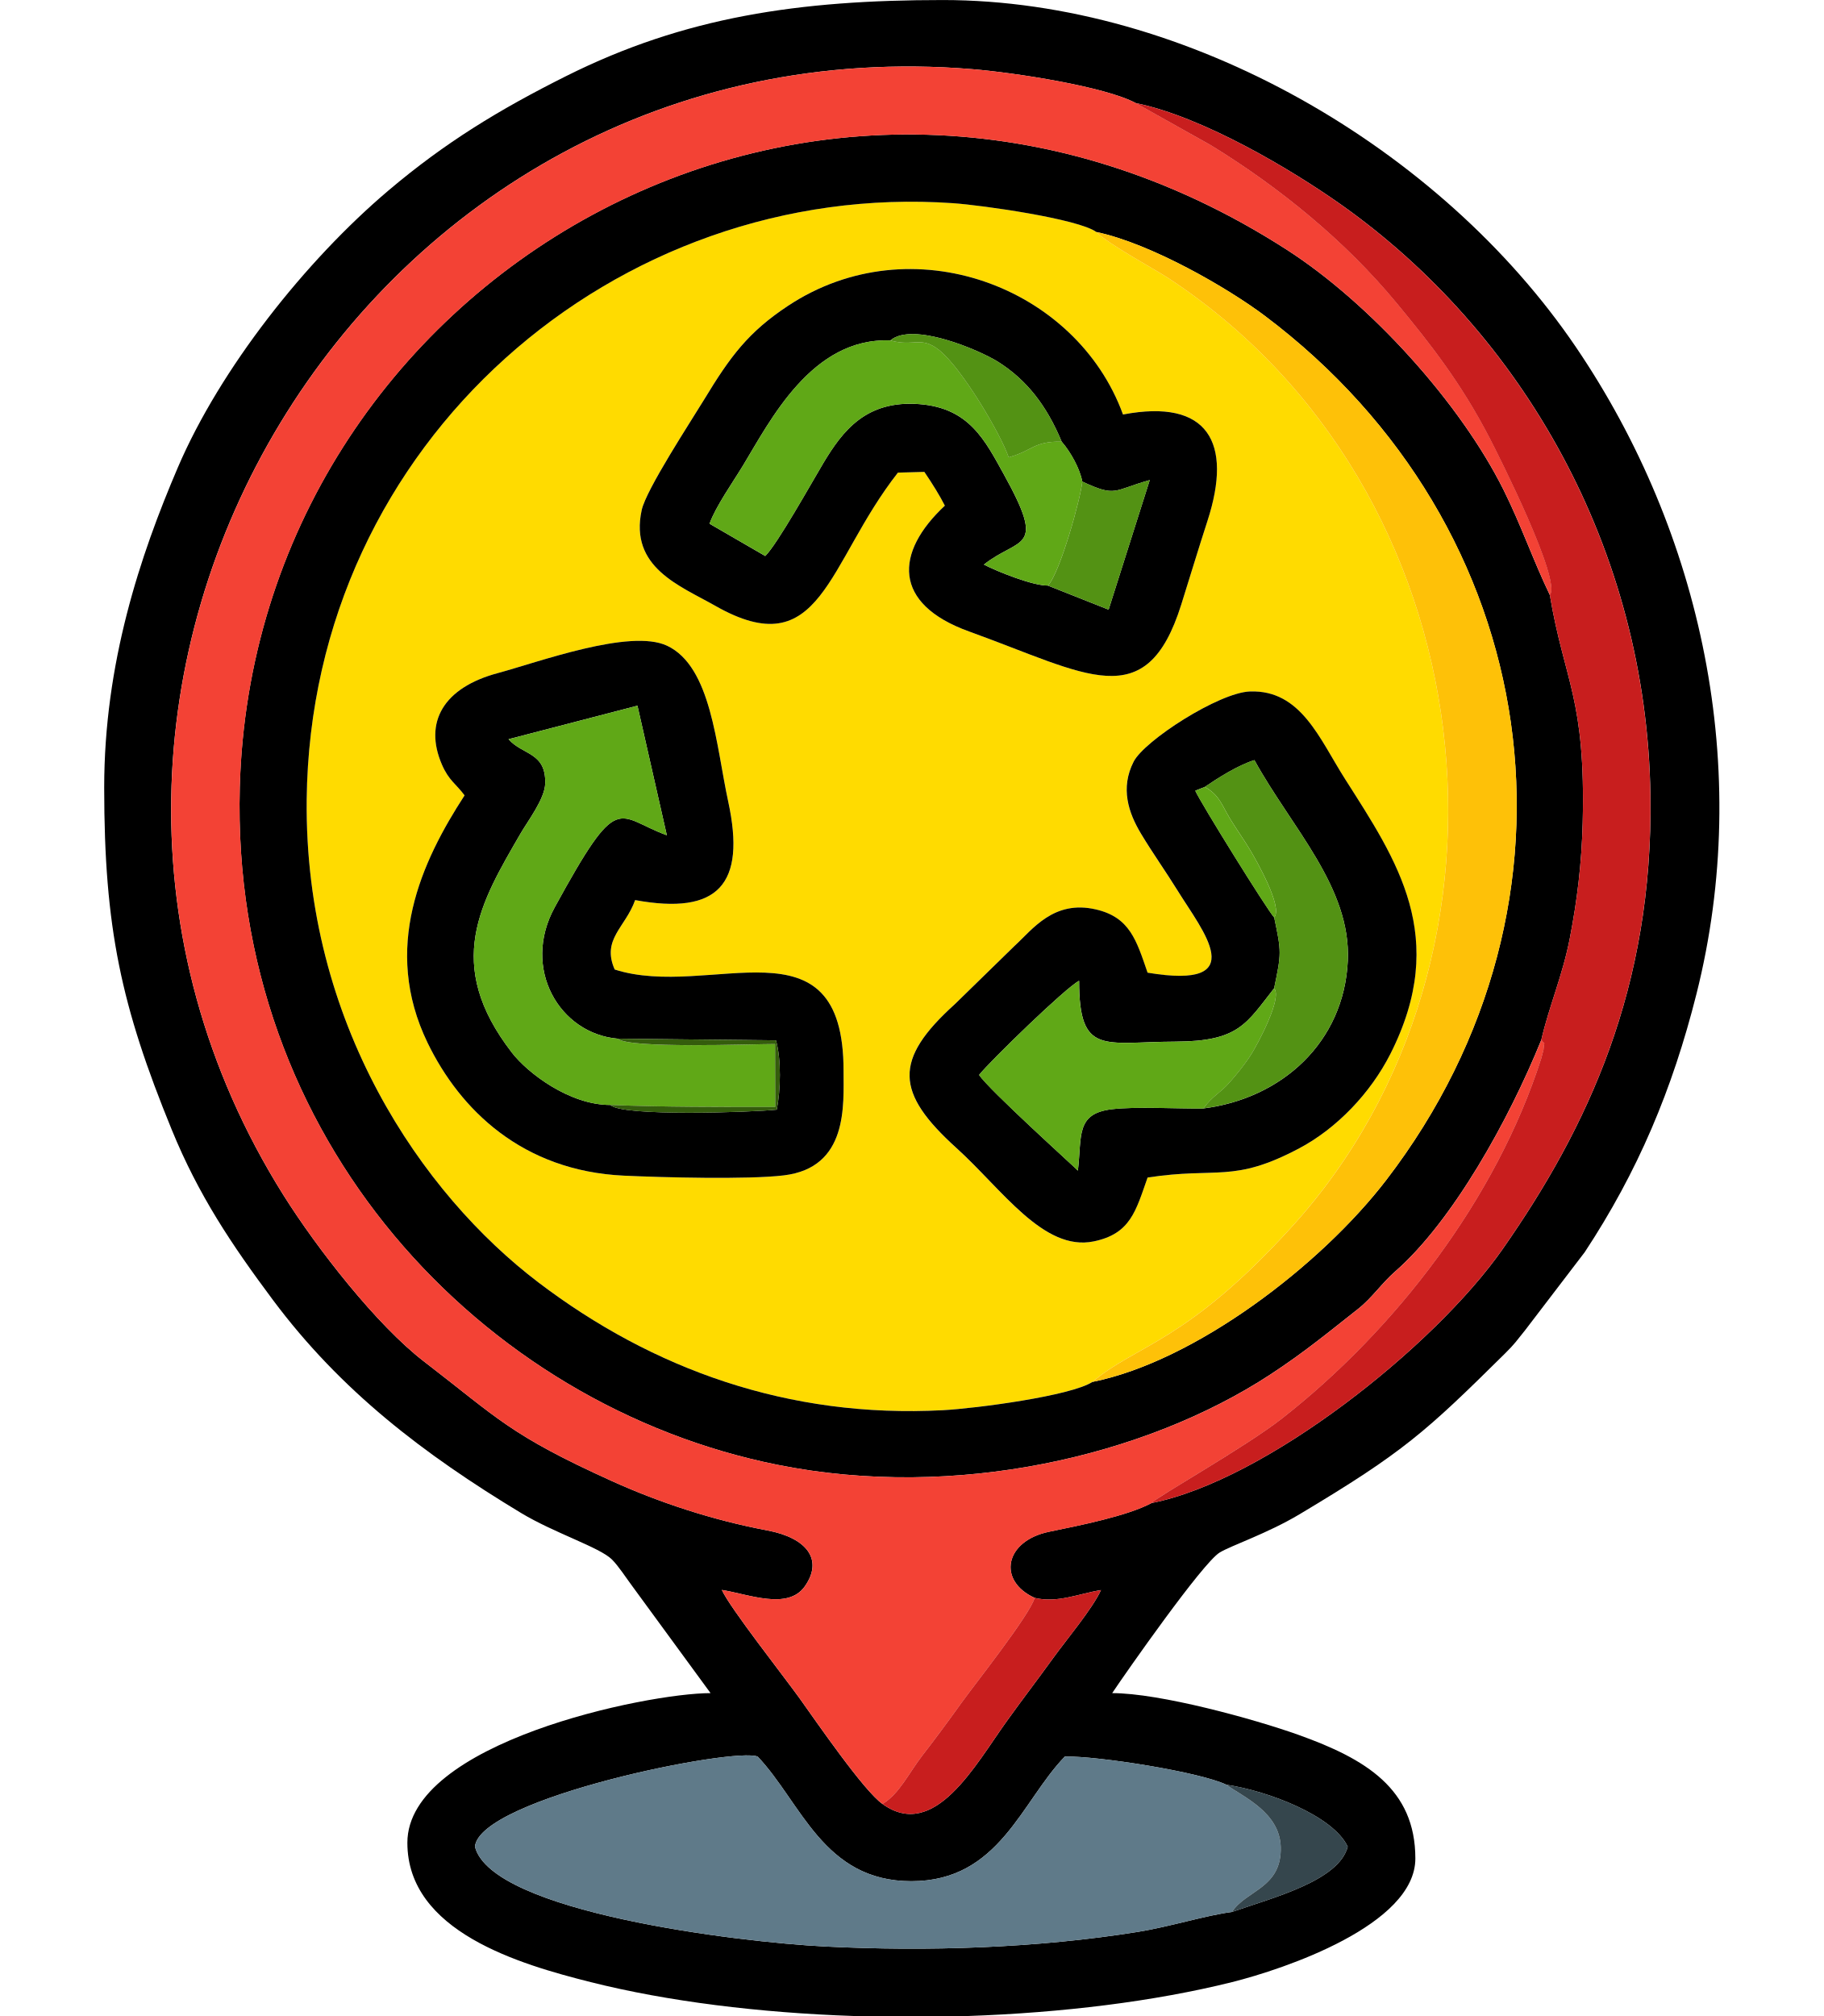
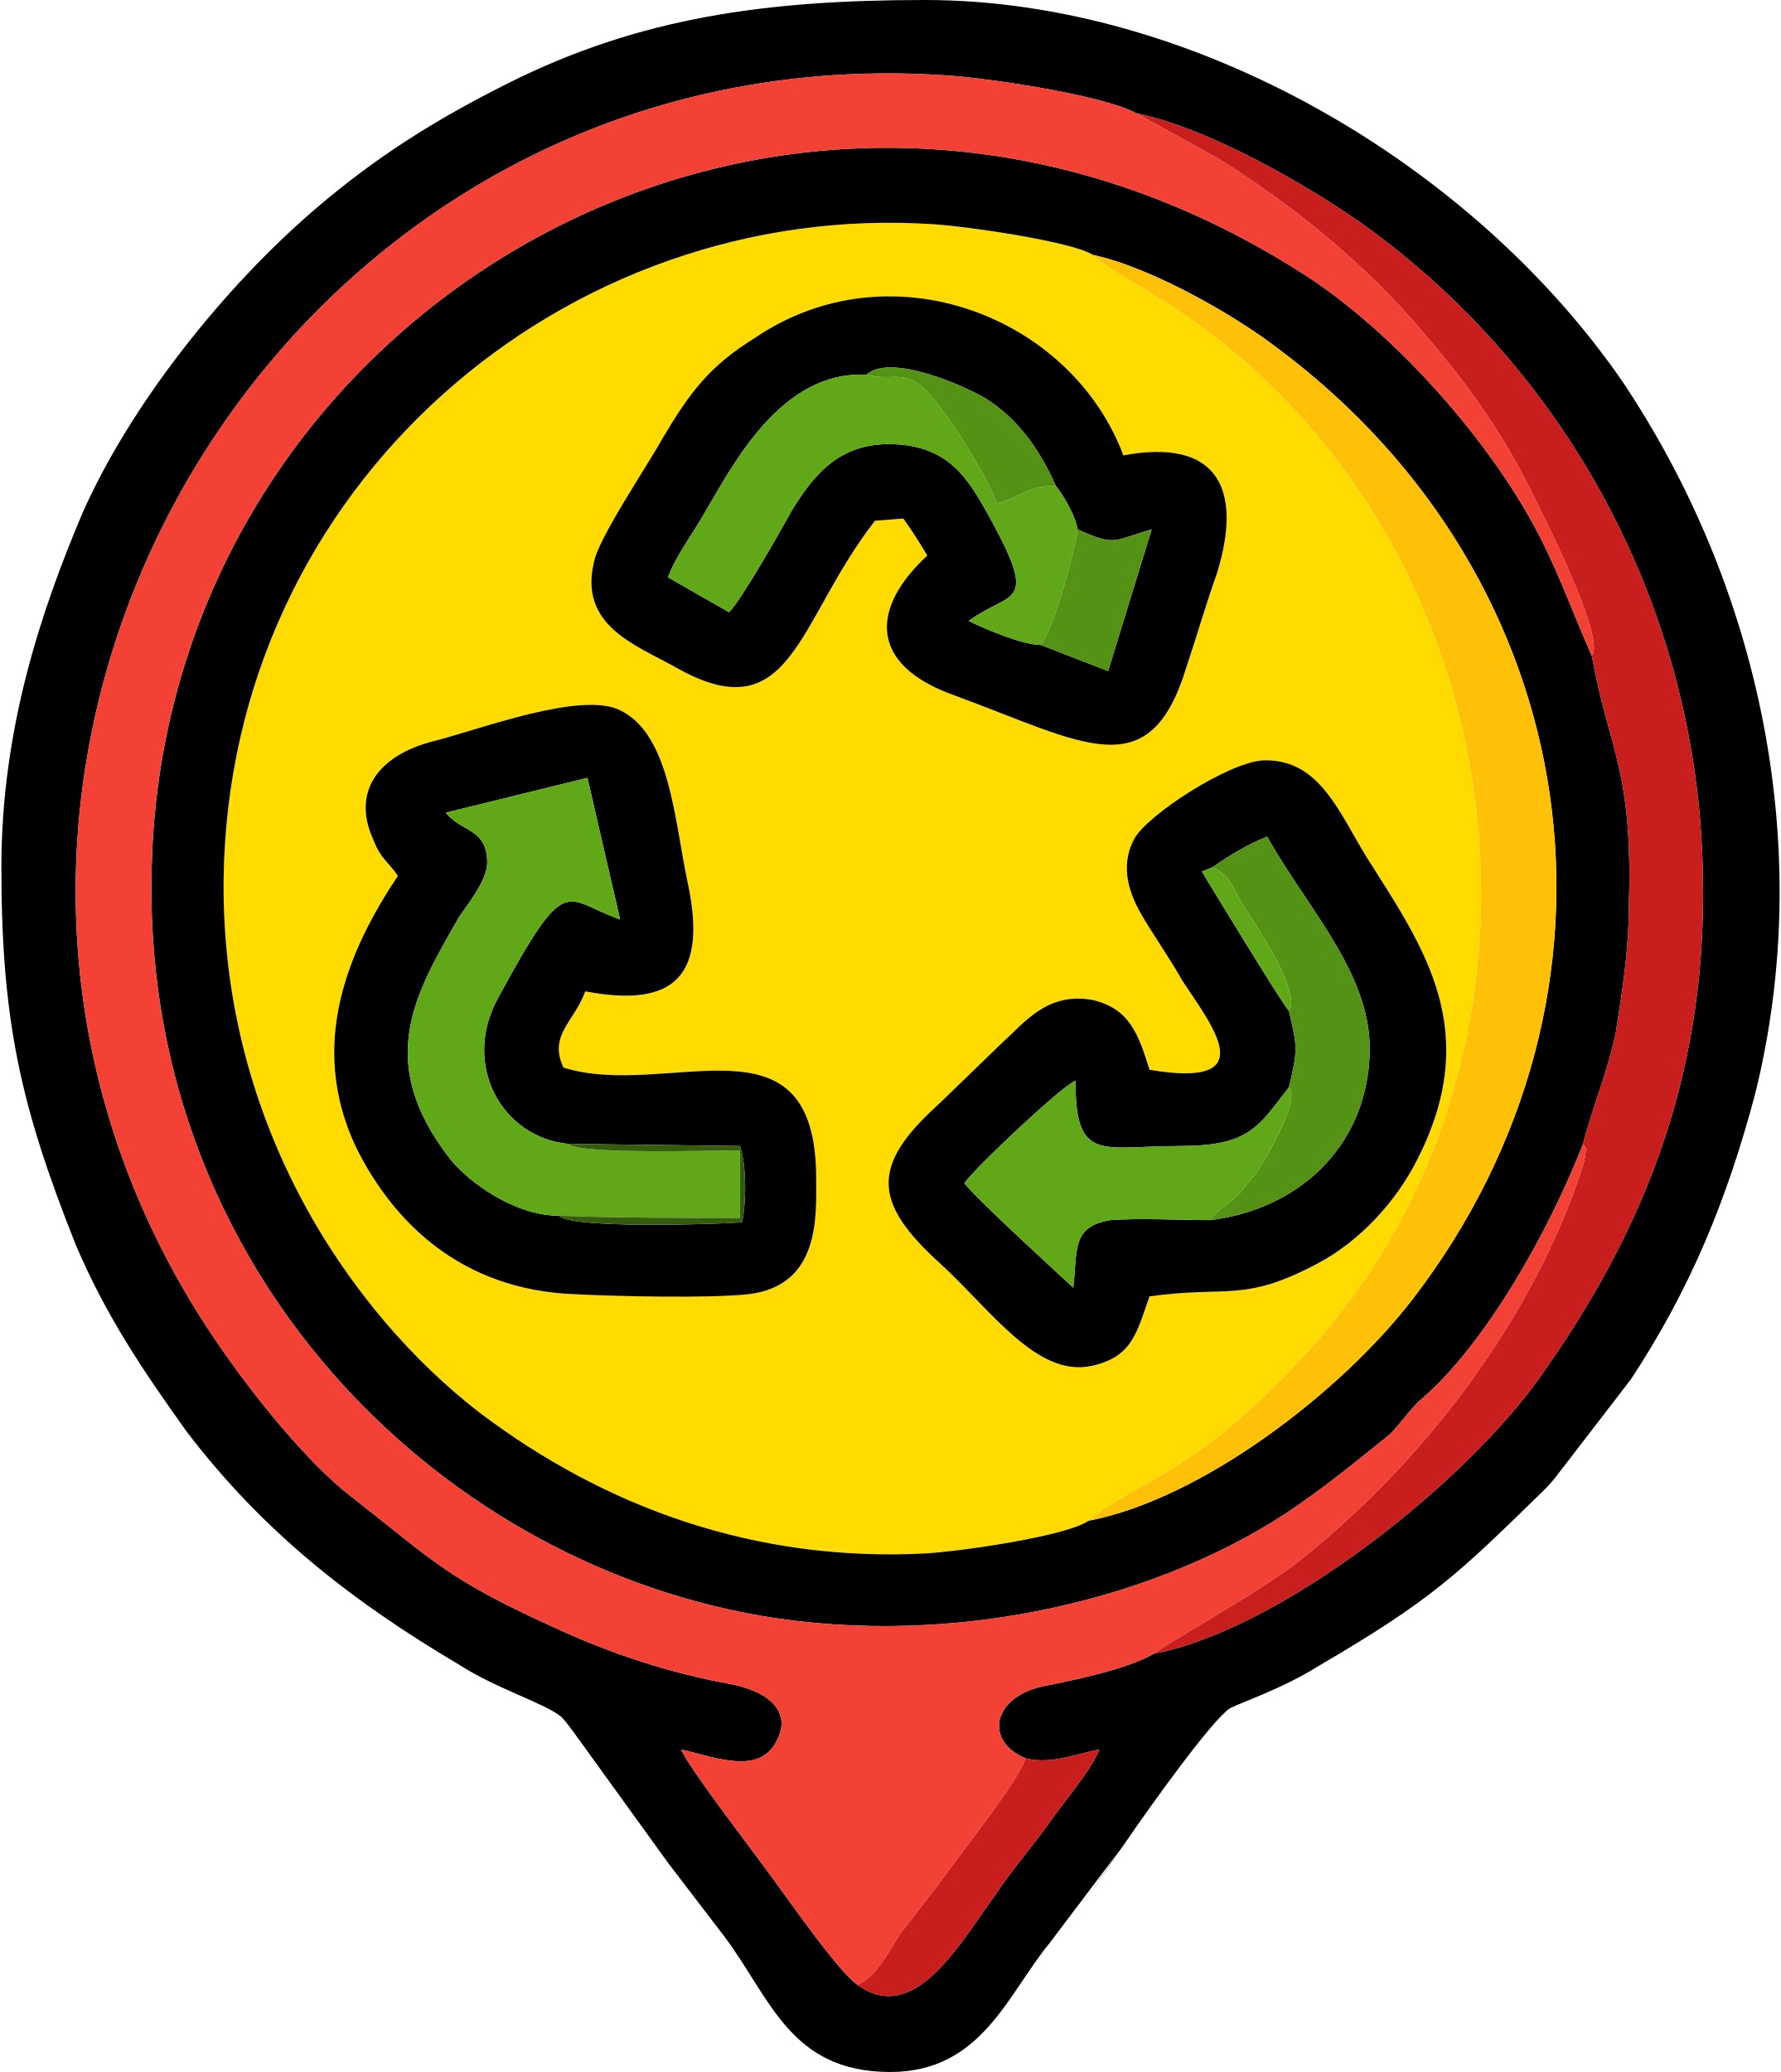
- <svg xmlns="http://www.w3.org/2000/svg" xml:space="preserve" width="46.441mm" height="51.34mm" version="1.1" style="shape-rendering:geometricPrecision; text-rendering:geometricPrecision; image-rendering:optimizeQuality; fill-rule:evenodd; clip-rule:evenodd" viewBox="0 0 731.21 808.34">
+ <svg xmlns="http://www.w3.org/2000/svg" xml:space="preserve" width="55px" height="64px" version="1.1" style="shape-rendering:geometricPrecision; text-rendering:geometricPrecision; image-rendering:optimizeQuality; fill-rule:evenodd; clip-rule:evenodd" viewBox="0 0 8.16 9.51">
  <defs>
    <style type="text/css">
   
-     .fil2 {fill:black}
-     .fil10 {fill:#345C0C}
-     .fil9 {fill:#35464D}
-     .fil0 {fill:#39CF17}
-     .fil8 {fill:#539214}
-     .fil4 {fill:#5F7A89}
-     .fil7 {fill:#60A817}
-     .fil5 {fill:#C81E1E}
-     .fil3 {fill:#F34235}
-     .fil6 {fill:#FEC108}
-     .fil1 {fill:#FFDB00}
+     .fil1 {fill:black}
+     .fil7 {fill:#345C0C}
+     .fil6 {fill:#539214}
+     .fil5 {fill:#60A817}
+     .fil3 {fill:#C81E1E}
+     .fil2 {fill:#F34235}
+     .fil4 {fill:#FEC108}
+     .fil0 {fill:#FFDB00}
   
  </style>
  </defs>
  <g id="Layer_x0020_1">
-     <g id="_1063956496">
-       <path class="fil1" d="M460.15 390.02c42.11,7.03 21.89,-16.94 12.13,-32.74 -4.73,-7.66 -10.23,-15.38 -14.81,-23.03 -5.01,-8.36 -8.35,-18.24 -2.93,-28.84 4.34,-8.48 34.21,-27.72 46.65,-28.15 20.47,-0.71 27.85,18.98 38.13,35.12 20.8,32.66 41.88,63.36 18.17,110.2 -7.98,15.77 -21.52,29.86 -36.43,37.79 -26.66,14.18 -32.87,7.48 -60.93,11.79 -4.74,13.42 -6.82,22.58 -21.64,25.61 -20.09,4.1 -36.69,-20.89 -55.01,-37.46 -24.57,-22.23 -25.33,-35.36 -0.64,-57.66l23.96 -23.38c7.11,-6.48 15.59,-18.54 32.57,-14.62 13.63,3.15 16.28,12.35 20.76,25.38zm-273.86 -71.11c-3.5,-4.72 -6.28,-5.89 -9.08,-12.35 -7.35,-16.99 0.64,-30.82 22.32,-36.65 16.39,-4.41 53.13,-17.99 67.98,-10.99 17.75,8.37 19.63,40.02 24.5,62.48 7.2,33.22 -3.94,45.63 -37.32,39.5 -3.9,11.01 -13.55,15.7 -8.2,27.84 38.24,12.29 91.86,-22.49 91.77,40.68 -0.02,13.64 1.97,38.74 -23.94,41.86 -14.42,1.74 -48.71,0.83 -64.17,0.11 -40.64,-1.9 -65.65,-26.37 -78.68,-53.26 -18.43,-38.02 -2.52,-72.54 14.83,-99.22zm173.75 -129.42c-28.62,36.45 -30.59,77.69 -73.32,53.36 -14.05,-8 -34.44,-15.34 -29.42,-38.35 1.81,-8.28 19.86,-35.76 25.1,-44.4 10.43,-17.19 17.6,-26.92 33.56,-37.48 49.44,-32.72 115.62,-7.87 134.33,43.57 34.15,-6.49 44.06,11.19 33.9,42.57 -3.67,11.34 -6.91,22.11 -10.55,33.67 -14.04,44.66 -37.65,27.87 -85.11,10.74 -30.69,-11.07 -29.81,-31.63 -9.67,-50.43 -2.02,-3.99 -4.91,-8.68 -8.22,-13.54l-10.6 0.29zm78.01 364.59c17.73,-15.01 37.73,-15.72 79.87,-62.11 99.6,-109.63 78.87,-296.1 -49.38,-380.42 -5.57,-3.66 -24.41,-13.81 -28.92,-18.54 -7.18,-5.26 -45.72,-10.73 -57.45,-11.56 -134.62,-9.43 -257.59,95.39 -259.2,239.03 -1,89.68 46.19,158.21 92.93,193.72 45.81,34.81 100.2,54.52 162.17,51.22 13.26,-0.71 51.37,-5.72 59.98,-11.35z" />
-       <path class="fil2" d="M491.74 715.6c16.66,2.48 42.85,12.43 48.67,24.85 -3.55,13.7 -29.85,20.38 -46.41,26.18 -10.22,1.29 -25.07,5.95 -37.62,7.97 -40.73,6.56 -84.66,7.93 -125.69,5.87 -34.7,-1.74 -133.53,-13.78 -140.25,-40.02 1.87,-19.54 104.53,-40.12 113.41,-36.1 17.51,18.53 26.34,49.94 61.57,49.94 35.36,-0 44.09,-31.97 61.57,-49.99 13.49,-0.24 54.26,6.25 64.74,11.3zm-103.76 92.74l-45.72 0c-37.73,-1.29 -74.47,-5.81 -105.35,-13.57 -28.7,-7.22 -73.56,-20.3 -73.56,-55.9 0,-40.2 96.03,-59.99 121.57,-59.99l-31.35 -42.85c-2.52,-3.37 -5.53,-8.08 -8.2,-10.74 -4.89,-4.87 -23.15,-10.61 -36.55,-18.71 -38.99,-23.56 -72.19,-48.9 -99.38,-85.34 -16.42,-22.02 -29.78,-41.86 -40.6,-68.34 -20.21,-49.43 -27.06,-80.73 -27.06,-137.14 0,-49.83 14.35,-92.87 29.54,-128.34 16.93,-39.53 51.09,-82.83 84.6,-111.17 22.57,-19.09 44.12,-32.25 71.09,-45.74 47.57,-23.8 93.4,-30.5 151.06,-30.5 97.92,0 199.69,59.31 253.89,139.23 50.47,74.41 70.98,169.11 48.3,259.26 -9.66,38.41 -23.54,71.31 -44.82,103.58l-23.93 31.33c-3.35,4.14 -4.06,5.37 -8.05,9.31 -31.69,31.33 -40.6,39.5 -82.38,64.45 -12.96,7.74 -27.35,12.5 -32.02,15.34 -6.86,4.17 -37.69,48.28 -43.1,56.37 19.08,0 56.76,10.32 74.8,16.77 26.87,9.62 46.77,21.61 46.77,49.54 0,26.68 -52.75,44.39 -73.57,49.58 -31.08,7.74 -68.04,12.28 -105.96,13.58zm73.76 -205.67c-9.79,5.21 -28.73,8.95 -41.03,11.49 -17.88,3.7 -20.89,19.65 -5.84,26.52 9.06,2.22 17.74,-1.68 26.61,-3.13 -3.29,7.34 -14.09,20.22 -19.13,27.21 -6.25,8.66 -12.07,16.21 -18.73,25.48 -12.58,17.51 -28.97,48.08 -49.76,33.08 -7.41,-5.1 -26.73,-33.26 -33.21,-42.31 -6.37,-8.88 -28.05,-36.4 -31.21,-43.51 10.69,1.71 26.45,8.22 33.25,-1.41 7.58,-10.72 0.84,-19.47 -15.02,-22.45 -22.08,-4.15 -43.46,-11.25 -62.39,-19.82 -40.99,-18.56 -45.56,-25.09 -75.27,-47.91 -18.9,-14.52 -42.91,-45.26 -56.4,-66.77 -127.49,-203.29 32.05,-471.57 276.34,-451.41 16.79,1.39 53.02,6.92 65.49,13.6 27.15,5.54 62.93,27.01 82.2,40.63 72.46,51.24 122.68,137.87 124.16,236.94 1.15,77.27 -25.2,133.19 -59.22,181.88 -27.45,39.29 -95.08,92.83 -140.82,101.89z" />
-       <path class="fil2" d="M438.06 554.09c-8.61,5.63 -46.71,10.64 -59.98,11.35 -61.96,3.29 -116.36,-16.42 -162.17,-51.22 -46.74,-35.51 -93.93,-104.04 -92.93,-193.72 1.61,-143.64 124.58,-248.47 259.2,-239.03 11.73,0.82 50.27,6.29 57.45,11.56 22.04,4.66 52.86,22.56 67.55,33.61 112.34,84.55 134.45,234.66 48.73,346.45 -26.37,34.39 -76.82,72.77 -117.85,81.01zm179.97 -137.12c3.08,-13.41 8.55,-25.87 11.44,-40.8 2.96,-15.28 4.73,-29.91 5.15,-46.2 1.27,-50.04 -7.3,-56.51 -13.17,-91.39 -6.62,-13.74 -11.47,-27.89 -18.46,-41.95 -17.45,-35.13 -53.62,-74.96 -86.82,-96.37 -188.9,-121.79 -414.57,12.61 -420.03,215.43 -3.79,140.87 97.11,247.91 215.69,271.65 71.55,14.33 147.48,-3.47 197.46,-36.16 13.8,-9.02 23.58,-17.16 35.25,-26.34 5.61,-4.41 9.44,-10.27 14.92,-15.06 23.04,-20.15 45.58,-60.74 58.56,-92.81z" />
-       <path class="fil3" d="M353.86 723.33c6.7,-3.95 10.66,-12.55 16.03,-19.47 5.5,-7.1 10.62,-14.07 15.47,-20.83 5.69,-7.93 27.5,-35.36 29.52,-42.33 -15.05,-6.87 -12.04,-22.83 5.84,-26.52 12.3,-2.54 31.23,-6.29 41.03,-11.49 1.88,-2.36 37.55,-22.35 52.41,-33.99 45.24,-35.44 85.79,-87.86 103.86,-144.29 0.07,-0.23 0.89,-3.37 0.9,-3.43 0.31,-4.5 0.92,-1.38 -0.87,-4 -12.99,32.08 -35.52,72.66 -58.56,92.81 -5.48,4.79 -9.31,10.65 -14.92,15.06 -11.67,9.18 -21.45,17.31 -35.25,26.34 -49.97,32.69 -125.91,50.49 -197.46,36.16 -118.58,-23.74 -219.48,-130.79 -215.69,-271.65 5.46,-202.82 231.12,-337.22 420.03,-215.43 33.2,21.41 69.37,61.24 86.82,96.37 6.99,14.07 11.84,28.21 18.46,41.95 4.82,-5.68 -20.31,-55.59 -24.18,-63.05 -11.28,-21.74 -23.36,-37.25 -37.39,-54.2 -20.29,-24.5 -46.56,-46.08 -74.3,-63.09l-30.15 -16.91c-12.47,-6.68 -48.69,-12.21 -65.49,-13.6 -244.29,-20.15 -403.83,248.13 -276.34,451.41 13.49,21.51 37.51,52.26 56.4,66.77 29.71,22.82 34.28,29.35 75.27,47.91 18.93,8.57 40.31,15.67 62.39,19.82 15.86,2.98 22.6,11.73 15.02,22.45 -6.81,9.63 -22.56,3.11 -33.25,1.41 3.16,7.11 24.85,34.63 31.21,43.51 6.49,9.05 25.81,37.21 33.21,42.31z" />
-       <path class="fil2" d="M247.72 416.47l63.43 0.67c2.19,7.65 1.88,20.14 0.31,27.79 -9.62,1.04 -62.39,2.85 -66.66,-1.88 -16.53,0.03 -33.26,-12.89 -39.45,-20.87 -27.73,-35.72 -12.55,-60.43 3.35,-87.92 2.93,-5.07 9.76,-13.95 9.92,-20.12 0.33,-12.63 -9.15,-11.33 -14.7,-17.75l51.69 -13.44 11.78 51.95c-20.47,-7.43 -18.95,-18.64 -44.96,28.9 -13.45,24.58 1.98,50.71 25.3,52.67zm-61.43 -97.56c-17.34,26.68 -33.25,61.2 -14.83,99.22 13.03,26.88 38.04,51.35 78.68,53.26 15.46,0.72 49.75,1.63 64.17,-0.11 25.91,-3.12 23.92,-28.22 23.94,-41.86 0.09,-63.17 -53.52,-28.39 -91.77,-40.68 -5.35,-12.14 4.3,-16.83 8.2,-27.84 33.38,6.13 44.52,-6.28 37.32,-39.5 -4.87,-22.46 -6.75,-54.11 -24.5,-62.48 -14.85,-7 -51.59,6.58 -67.98,10.99 -21.67,5.83 -29.67,19.66 -22.32,36.65 2.8,6.46 5.58,7.63 9.08,12.35z" />
-       <path class="fil2" d="M483.13 315.51c5.04,-3.42 13.15,-8.66 19.87,-10.73 14.92,27.14 38.81,50.96 37.45,80.46 -1.52,32.75 -26.5,55.23 -57.92,59.21 -10.63,0.15 -26.8,-0.85 -36.64,0.3 -14.65,1.71 -12.03,10.77 -13.67,24.62 -0.73,-0.88 -35.92,-32.61 -39.61,-38.37 4.16,-5.32 35.05,-35.33 40.1,-37.74 0,30.18 9.84,24.49 38.58,24.39 25.46,-0.09 28.41,-7.16 39.61,-21.39 2.93,-13.99 2.96,-14.57 0.03,-28.4 -2.42,-2.4 -29.78,-46.41 -31.64,-50.82l3.86 -1.54zm-22.97 74.51c-4.48,-13.03 -7.13,-22.24 -20.76,-25.38 -16.98,-3.92 -25.46,8.15 -32.57,14.62l-23.96 23.38c-24.69,22.31 -23.92,35.44 0.64,57.66 18.32,16.57 34.92,41.56 55.01,37.46 14.81,-3.03 16.9,-12.19 21.64,-25.61 28.05,-4.32 34.26,2.39 60.93,-11.79 14.91,-7.93 28.44,-22.02 36.43,-37.79 23.7,-46.84 2.62,-77.54 -18.17,-110.2 -10.28,-16.14 -17.66,-35.83 -38.13,-35.12 -12.44,0.43 -42.31,19.67 -46.65,28.15 -5.42,10.6 -2.08,20.49 2.93,28.84 4.58,7.65 10.08,15.37 14.81,23.03 9.76,15.8 29.98,39.77 -12.13,32.74z" />
-       <path class="fil2" d="M357 136.51c8.88,-7.67 35.85,3.91 43.27,8.6 11.35,7.18 19.43,17.46 25.44,31.98 3.66,4.19 7.34,10.93 8.26,16 13.78,6.42 12.31,3.51 27.06,-0.6l-16.5 51.96 -24.36 -9.66c-5.85,0.1 -19.83,-5.41 -25.66,-8.41 14.38,-11.34 25.28,-5.03 8.04,-36.13 -7.62,-13.75 -13.9,-26.66 -33.91,-28.21 -21.32,-1.65 -30.7,10.63 -38.53,23.7 -4.35,7.25 -18.43,32.51 -23.26,37.2l-22.35 -12.95c2.57,-7.06 9.37,-16.64 13.41,-23.3 10.83,-17.85 27.59,-51.49 59.09,-50.18zm3.05 52.99l10.6 -0.29c3.31,4.87 6.2,9.55 8.22,13.54 -20.14,18.79 -21.02,39.36 9.67,50.43 47.46,17.12 71.07,33.92 85.11,-10.74 3.64,-11.56 6.87,-22.34 10.55,-33.67 10.16,-31.37 0.25,-49.06 -33.9,-42.57 -18.71,-51.44 -84.88,-76.29 -134.33,-43.57 -15.96,10.56 -23.13,20.29 -33.56,37.48 -5.24,8.64 -23.29,36.11 -25.1,44.4 -5.02,23.02 15.37,30.35 29.42,38.35 42.73,24.34 44.71,-16.91 73.32,-53.36z" />
-       <path class="fil4" d="M494 766.63c5.66,-8.79 20.02,-9.47 19.55,-26.08 -0.4,-13.98 -15.39,-20.23 -21.81,-24.95 -10.48,-5.05 -51.26,-11.53 -64.74,-11.3 -17.48,18.02 -26.22,49.99 -61.57,49.99 -35.23,0 -44.06,-31.41 -61.57,-49.94 -8.88,-4.02 -111.54,16.56 -113.41,36.1 6.73,26.24 105.56,38.27 140.25,40.02 41.02,2.06 84.96,0.69 125.69,-5.87 12.55,-2.02 27.41,-6.69 37.62,-7.97z" />
-       <path class="fil5" d="M621.45 238.58c5.87,34.88 14.44,41.35 13.17,91.39 -0.42,16.29 -2.19,30.92 -5.15,46.2 -2.89,14.93 -8.37,27.39 -11.44,40.8 1.79,2.62 1.19,-0.51 0.87,4 -0,0.06 -0.82,3.2 -0.9,3.43 -18.07,56.43 -58.62,108.84 -103.86,144.29 -14.86,11.65 -50.53,31.63 -52.41,33.99 45.75,-9.07 113.37,-62.6 140.82,-101.89 34.02,-48.69 60.38,-104.61 59.22,-181.88 -1.48,-99.06 -51.7,-185.69 -124.16,-236.94 -19.27,-13.63 -55.05,-35.1 -82.2,-40.63l30.15 16.91c27.75,17.01 54.02,38.59 74.3,63.09 14.03,16.94 26.11,32.46 37.39,54.2 3.87,7.46 29.01,57.38 24.18,63.05z" />
-       <path class="fil6" d="M438.06 554.09c41.03,-8.24 91.49,-46.63 117.85,-81.01 85.73,-111.79 63.62,-261.9 -48.73,-346.45 -14.69,-11.06 -45.51,-28.95 -67.55,-33.61 4.5,4.73 23.35,14.88 28.92,18.54 128.24,84.32 148.98,270.79 49.38,380.42 -42.14,46.39 -62.15,47.1 -79.87,62.11z" />
-       <path class="fil7" d="M244.8 443.05c21.86,0.88 43.86,0.8 66.07,0.8l-0.06 -25.22c-9.89,0 -58.87,1.91 -63.08,-2.15 -23.32,-1.96 -38.75,-28.09 -25.3,-52.67 26.01,-47.54 24.49,-36.33 44.96,-28.9l-11.78 -51.95 -51.69 13.44c5.55,6.42 15.03,5.12 14.7,17.75 -0.16,6.17 -6.99,15.06 -9.92,20.12 -15.9,27.49 -31.08,52.2 -3.35,87.92 6.2,7.98 22.93,20.9 39.45,20.87z" />
-       <path class="fil7" d="M420.18 234.79c4.87,-5.06 13.17,-34.99 13.8,-41.71 -0.92,-5.07 -4.6,-11.81 -8.26,-16 -11.34,-0.2 -11.57,3.63 -21.26,6.28 -3.07,-9.17 -18.83,-35.82 -27.87,-42.99 -7.39,-5.86 -10.1,-1.23 -19.58,-3.87 -31.51,-1.31 -48.26,32.33 -59.09,50.18 -4.04,6.66 -10.84,16.24 -13.41,23.3l22.35 12.95c4.83,-4.69 18.92,-29.95 23.26,-37.2 7.83,-13.06 17.21,-25.35 38.53,-23.7 20.01,1.55 26.29,14.46 33.91,28.21 17.24,31.1 6.34,24.79 -8.04,36.13 5.83,3 19.81,8.51 25.66,8.41z" />
-       <path class="fil7" d="M482.52 444.45c4,-5.39 6.52,-5.86 10.58,-10.5 2.86,-3.27 6.24,-7.33 8.9,-11.66 2.29,-3.73 12.35,-22.26 8.88,-26.01 -11.2,14.23 -14.15,21.3 -39.61,21.39 -28.74,0.1 -38.58,5.79 -38.58,-24.39 -5.05,2.41 -35.94,32.42 -40.1,37.74 3.69,5.76 38.89,37.48 39.61,38.37 1.64,-13.85 -0.98,-22.91 13.67,-24.62 9.84,-1.15 26.01,-0.16 36.64,-0.3z" />
-       <path class="fil8" d="M483.13 315.51c5.91,3.38 6.68,7.13 10.2,12.93 2.5,4.11 5.58,8.37 8.01,12.48 2.16,3.65 13.3,22.92 9.57,26.94 2.93,13.83 2.9,14.41 -0.03,28.4 3.48,3.75 -6.58,22.29 -8.88,26.01 -2.67,4.34 -6.05,8.39 -8.9,11.66 -4.06,4.64 -6.58,5.11 -10.58,10.5 31.43,-3.98 56.41,-26.47 57.92,-59.21 1.37,-29.5 -22.53,-53.32 -37.45,-80.46 -6.72,2.07 -14.83,7.32 -19.87,10.73z" />
-       <path class="fil5" d="M414.87 640.69c-2.01,6.97 -23.83,34.4 -29.52,42.33 -4.85,6.76 -9.96,13.73 -15.47,20.83 -5.37,6.93 -9.33,15.52 -16.03,19.47 20.79,15 37.18,-15.57 49.76,-33.08 6.66,-9.26 12.48,-16.81 18.73,-25.48 5.04,-6.98 15.84,-19.86 19.13,-27.21 -8.86,1.45 -17.54,5.34 -26.61,3.13z" />
-       <path class="fil8" d="M420.18 234.79l24.36 9.66 16.5 -51.96c-14.76,4.1 -13.28,7.01 -27.06,0.6 -0.63,6.72 -8.92,36.65 -13.8,41.71z" />
-       <path class="fil8" d="M425.71 177.09c-6.01,-14.52 -14.09,-24.8 -25.44,-31.98 -7.42,-4.69 -34.39,-16.28 -43.27,-8.6 9.48,2.64 12.18,-2 19.58,3.87 9.04,7.17 24.8,33.82 27.87,42.99 9.69,-2.64 9.92,-6.48 21.26,-6.28z" />
-       <path class="fil9" d="M494 766.63c16.56,-5.79 42.86,-12.47 46.41,-26.18 -5.82,-12.43 -32.01,-22.37 -48.67,-24.85 6.43,4.72 21.41,10.97 21.81,24.95 0.47,16.61 -13.89,17.29 -19.55,26.08z" />
-       <path class="fil7" d="M510.91 367.87c3.73,-4.02 -7.41,-23.29 -9.57,-26.94 -2.43,-4.11 -5.52,-8.37 -8.01,-12.48 -3.52,-5.8 -4.29,-9.56 -10.2,-12.93l-3.86 1.54c1.86,4.41 29.22,48.42 31.64,50.82z" />
-       <path class="fil10" d="M244.8 443.05c4.27,4.74 57.04,2.93 66.66,1.88 1.57,-7.65 1.88,-20.14 -0.31,-27.79l-63.43 -0.67c4.22,4.06 53.19,2.15 63.08,2.15l0.06 25.22c-22.2,0 -44.21,0.08 -66.07,-0.8z" />
+     <g id="_1190217008">
+       <path class="fil0" d="M5.27 4.91c0.53,0.09 0.28,-0.21 0.15,-0.41 -0.05,-0.09 -0.12,-0.19 -0.18,-0.29 -0.06,-0.1 -0.11,-0.23 -0.04,-0.36 0.06,-0.11 0.43,-0.35 0.59,-0.36 0.26,-0.01 0.35,0.24 0.48,0.45 0.26,0.41 0.53,0.79 0.23,1.38 -0.1,0.2 -0.27,0.38 -0.46,0.48 -0.34,0.18 -0.41,0.1 -0.77,0.15 -0.06,0.17 -0.08,0.28 -0.27,0.32 -0.25,0.05 -0.46,-0.26 -0.69,-0.47 -0.31,-0.28 -0.32,-0.45 -0.01,-0.73l0.3 -0.29c0.09,-0.08 0.2,-0.23 0.41,-0.19 0.17,0.04 0.21,0.16 0.26,0.32zm-3.45 -0.89c-0.04,-0.06 -0.08,-0.08 -0.11,-0.16 -0.1,-0.21 0,-0.39 0.28,-0.46 0.2,-0.05 0.67,-0.23 0.85,-0.14 0.23,0.11 0.25,0.51 0.31,0.79 0.09,0.42 -0.05,0.58 -0.47,0.5 -0.05,0.14 -0.17,0.2 -0.1,0.35 0.48,0.15 1.16,-0.28 1.16,0.51 0,0.17 0.02,0.49 -0.31,0.53 -0.18,0.02 -0.61,0.01 -0.8,0 -0.52,-0.02 -0.83,-0.33 -1,-0.67 -0.23,-0.48 -0.03,-0.92 0.19,-1.25zm2.19 -1.63c-0.36,0.46 -0.38,0.98 -0.92,0.67 -0.18,-0.1 -0.44,-0.19 -0.37,-0.48 0.02,-0.11 0.25,-0.45 0.31,-0.56 0.13,-0.22 0.22,-0.34 0.43,-0.47 0.62,-0.42 1.45,-0.1 1.69,0.54 0.43,-0.08 0.55,0.15 0.43,0.54 -0.05,0.14 -0.09,0.28 -0.14,0.43 -0.17,0.56 -0.47,0.35 -1.07,0.13 -0.39,-0.14 -0.38,-0.4 -0.12,-0.64 -0.03,-0.05 -0.06,-0.1 -0.11,-0.17l-0.13 0.01zm0.98 4.59c0.23,-0.19 0.48,-0.2 1.01,-0.78 1.26,-1.38 0.99,-3.73 -0.62,-4.79 -0.07,-0.05 -0.31,-0.18 -0.37,-0.24 -0.09,-0.06 -0.57,-0.13 -0.72,-0.14 -1.7,-0.12 -3.25,1.2 -3.27,3.01 -0.01,1.13 0.59,1.99 1.17,2.44 0.58,0.44 1.27,0.69 2.05,0.65 0.17,-0.01 0.65,-0.08 0.75,-0.15z" />
+       <path class="fil1" d="M5.15 8.47c-0.01,0.01 -0.31,0.45 0,0zm0 0l-0.34 0.45c-0.19,0.23 -0.31,0.59 -0.73,0.59 -0.46,0 -0.55,-0.34 -0.76,-0.62l-0.26 -0.34 -0.39 -0.54c-0.03,-0.04 -0.07,-0.1 -0.1,-0.13 -0.07,-0.06 -0.3,-0.13 -0.47,-0.24 -0.49,-0.29 -0.9,-0.61 -1.25,-1.07 -0.2,-0.28 -0.37,-0.53 -0.51,-0.86 -0.25,-0.63 -0.34,-1.02 -0.34,-1.73 0,-0.63 0.18,-1.17 0.37,-1.62 0.22,-0.5 0.65,-1.04 1.07,-1.4 0.28,-0.24 0.55,-0.41 0.89,-0.58 0.6,-0.3 1.18,-0.38 1.91,-0.38 1.23,0 2.51,0.75 3.2,1.75 0.63,0.94 0.89,2.14 0.61,3.27 -0.13,0.49 -0.3,0.9 -0.57,1.31l-0.3 0.39c-0.04,0.05 -0.05,0.07 -0.1,0.12 -0.4,0.39 -0.51,0.5 -1.04,0.81 -0.16,0.1 -0.34,0.16 -0.4,0.19 -0.08,0.05 -0.36,0.44 -0.49,0.63zm0.14 -0.88c-0.12,0.07 -0.36,0.12 -0.51,0.15 -0.23,0.05 -0.27,0.25 -0.08,0.33 0.12,0.03 0.23,-0.02 0.34,-0.04 -0.04,0.1 -0.18,0.26 -0.24,0.35 -0.08,0.11 -0.16,0.2 -0.24,0.32 -0.16,0.22 -0.37,0.6 -0.63,0.41 -0.09,-0.06 -0.33,-0.41 -0.42,-0.53 -0.08,-0.11 -0.35,-0.46 -0.39,-0.55 0.14,0.03 0.33,0.11 0.42,-0.01 0.1,-0.14 0.01,-0.25 -0.19,-0.29 -0.28,-0.05 -0.55,-0.14 -0.79,-0.25 -0.51,-0.23 -0.57,-0.31 -0.94,-0.6 -0.24,-0.18 -0.54,-0.57 -0.71,-0.84 -1.61,-2.56 0.4,-5.94 3.48,-5.69 0.21,0.02 0.67,0.09 0.82,0.17 0.34,0.07 0.8,0.34 1.04,0.51 0.91,0.65 1.54,1.74 1.56,2.99 0.02,0.97 -0.31,1.68 -0.74,2.29 -0.35,0.5 -1.2,1.17 -1.78,1.28z" />
+       <path class="fil1" d="M4.99 6.98c-0.1,0.07 -0.58,0.14 -0.75,0.15 -0.78,0.04 -1.47,-0.21 -2.05,-0.65 -0.58,-0.45 -1.18,-1.31 -1.17,-2.44 0.02,-1.81 1.57,-3.13 3.27,-3.01 0.15,0.01 0.63,0.08 0.72,0.14 0.28,0.06 0.67,0.29 0.85,0.43 1.42,1.06 1.7,2.95 0.62,4.36 -0.33,0.43 -0.97,0.92 -1.49,1.02zm2.27 -1.73c0.04,-0.16 0.11,-0.32 0.15,-0.51 0.03,-0.19 0.06,-0.38 0.06,-0.58 0.02,-0.63 -0.09,-0.71 -0.17,-1.15 -0.08,-0.18 -0.14,-0.35 -0.23,-0.53 -0.22,-0.44 -0.67,-0.95 -1.09,-1.22 -2.38,-1.53 -5.23,0.16 -5.29,2.72 -0.05,1.77 1.22,3.12 2.71,3.42 0.9,0.18 1.86,-0.04 2.49,-0.45 0.18,-0.12 0.3,-0.22 0.45,-0.34 0.07,-0.05 0.11,-0.13 0.18,-0.19 0.29,-0.25 0.58,-0.76 0.74,-1.17z" />
+       <path class="fil2" d="M3.93 9.11c0.09,-0.04 0.14,-0.15 0.2,-0.24 0.07,-0.09 0.14,-0.18 0.2,-0.26 0.07,-0.1 0.35,-0.45 0.37,-0.54 -0.19,-0.08 -0.15,-0.28 0.08,-0.33 0.15,-0.03 0.39,-0.08 0.51,-0.15 0.03,-0.03 0.48,-0.28 0.66,-0.42 0.57,-0.45 1.08,-1.11 1.31,-1.82 0,0 0.01,-0.04 0.01,-0.05 0.01,-0.05 0.01,-0.01 -0.01,-0.05 -0.16,0.41 -0.45,0.92 -0.74,1.17 -0.07,0.06 -0.11,0.14 -0.18,0.19 -0.15,0.12 -0.27,0.22 -0.45,0.34 -0.63,0.41 -1.59,0.63 -2.49,0.45 -1.49,-0.3 -2.76,-1.65 -2.71,-3.42 0.06,-2.56 2.91,-4.25 5.29,-2.72 0.42,0.27 0.87,0.78 1.09,1.22 0.09,0.18 0.15,0.35 0.23,0.53 0.07,-0.08 -0.25,-0.7 -0.3,-0.8 -0.14,-0.27 -0.29,-0.47 -0.47,-0.68 -0.26,-0.31 -0.59,-0.58 -0.94,-0.8l-0.38 -0.21c-0.15,-0.08 -0.61,-0.15 -0.82,-0.17 -3.08,-0.25 -5.09,3.13 -3.48,5.69 0.17,0.27 0.47,0.66 0.71,0.84 0.37,0.29 0.43,0.37 0.94,0.6 0.24,0.11 0.51,0.2 0.79,0.25 0.2,0.04 0.29,0.15 0.19,0.29 -0.09,0.12 -0.28,0.04 -0.42,0.01 0.04,0.09 0.31,0.44 0.39,0.55 0.09,0.12 0.33,0.47 0.42,0.53z" />
+       <path class="fil1" d="M2.6 5.25l0.79 0.01c0.03,0.09 0.03,0.25 0.01,0.35 -0.12,0.01 -0.79,0.03 -0.84,-0.03 -0.21,0 -0.42,-0.16 -0.5,-0.26 -0.35,-0.45 -0.16,-0.76 0.04,-1.11 0.04,-0.06 0.13,-0.17 0.13,-0.25 0,-0.16 -0.12,-0.14 -0.19,-0.23l0.65 -0.16 0.15 0.65c-0.26,-0.09 -0.24,-0.23 -0.56,0.36 -0.17,0.31 0.02,0.64 0.32,0.67zm-0.78 -1.23c-0.22,0.33 -0.42,0.77 -0.19,1.25 0.17,0.34 0.48,0.65 1,0.67 0.19,0.01 0.62,0.02 0.8,0 0.33,-0.04 0.31,-0.36 0.31,-0.53 0,-0.79 -0.68,-0.36 -1.16,-0.51 -0.07,-0.15 0.05,-0.21 0.1,-0.35 0.42,0.08 0.56,-0.08 0.47,-0.5 -0.06,-0.28 -0.08,-0.68 -0.31,-0.79 -0.18,-0.09 -0.65,0.09 -0.85,0.14 -0.28,0.07 -0.38,0.25 -0.28,0.46 0.03,0.08 0.07,0.1 0.11,0.16z" />
+       <path class="fil1" d="M5.56 3.98c0.07,-0.05 0.17,-0.11 0.25,-0.14 0.19,0.34 0.49,0.64 0.47,1.01 -0.02,0.42 -0.33,0.7 -0.73,0.75 -0.13,0 -0.33,-0.01 -0.46,0 -0.18,0.03 -0.15,0.14 -0.17,0.31 -0.01,-0.01 -0.45,-0.41 -0.5,-0.48 0.05,-0.07 0.44,-0.44 0.51,-0.47 0,0.38 0.12,0.3 0.48,0.3 0.32,0 0.36,-0.09 0.5,-0.27 0.04,-0.17 0.04,-0.18 0,-0.35 -0.03,-0.03 -0.37,-0.59 -0.4,-0.64l0.05 -0.02zm-0.29 0.93c-0.05,-0.16 -0.09,-0.28 -0.26,-0.32 -0.21,-0.04 -0.32,0.11 -0.41,0.19l-0.3 0.29c-0.31,0.28 -0.3,0.45 0.01,0.73 0.23,0.21 0.44,0.52 0.69,0.47 0.19,-0.04 0.21,-0.15 0.27,-0.32 0.36,-0.05 0.43,0.03 0.77,-0.15 0.19,-0.1 0.36,-0.28 0.46,-0.48 0.3,-0.59 0.03,-0.97 -0.23,-1.38 -0.13,-0.21 -0.22,-0.46 -0.48,-0.45 -0.16,0.01 -0.53,0.25 -0.59,0.36 -0.07,0.13 -0.02,0.26 0.04,0.36 0.06,0.1 0.13,0.2 0.18,0.29 0.13,0.2 0.38,0.5 -0.15,0.41z" />
+       <path class="fil1" d="M3.97 1.72c0.11,-0.1 0.45,0.05 0.55,0.11 0.14,0.09 0.24,0.22 0.32,0.4 0.04,0.05 0.09,0.14 0.1,0.2 0.18,0.08 0.16,0.05 0.34,0l-0.2 0.65 -0.31 -0.12c-0.08,0 -0.25,-0.07 -0.33,-0.11 0.19,-0.14 0.32,-0.06 0.11,-0.45 -0.1,-0.18 -0.18,-0.34 -0.43,-0.36 -0.27,-0.02 -0.39,0.14 -0.49,0.3 -0.05,0.09 -0.23,0.41 -0.29,0.47l-0.28 -0.16c0.03,-0.09 0.12,-0.21 0.17,-0.3 0.13,-0.22 0.35,-0.65 0.74,-0.63zm0.04 0.67l0.13 -0.01c0.05,0.07 0.08,0.12 0.11,0.17 -0.26,0.24 -0.27,0.5 0.12,0.64 0.6,0.22 0.9,0.43 1.07,-0.13 0.05,-0.15 0.09,-0.29 0.14,-0.43 0.12,-0.39 0,-0.62 -0.43,-0.54 -0.24,-0.64 -1.07,-0.96 -1.69,-0.54 -0.21,0.13 -0.3,0.25 -0.43,0.47 -0.06,0.11 -0.29,0.45 -0.31,0.56 -0.07,0.29 0.19,0.38 0.37,0.48 0.54,0.31 0.56,-0.21 0.92,-0.67z" />
+       <path class="fil3" d="M7.3 3.01c0.08,0.44 0.19,0.52 0.17,1.15 0,0.2 -0.03,0.39 -0.06,0.58 -0.04,0.19 -0.11,0.35 -0.15,0.51 0.02,0.04 0.02,0 0.01,0.05 0,0.01 -0.01,0.05 -0.01,0.05 -0.23,0.71 -0.74,1.37 -1.31,1.82 -0.18,0.14 -0.63,0.39 -0.66,0.42 0.58,-0.11 1.43,-0.78 1.78,-1.28 0.43,-0.61 0.76,-1.32 0.74,-2.29 -0.02,-1.25 -0.65,-2.34 -1.56,-2.99 -0.24,-0.17 -0.7,-0.44 -1.04,-0.51l0.38 0.21c0.35,0.22 0.68,0.49 0.94,0.8 0.18,0.21 0.33,0.41 0.47,0.68 0.05,0.1 0.37,0.72 0.3,0.8z" />
+       <path class="fil4" d="M4.99 6.98c0.52,-0.1 1.16,-0.59 1.49,-1.02 1.08,-1.41 0.8,-3.3 -0.62,-4.36 -0.18,-0.14 -0.57,-0.37 -0.85,-0.43 0.06,0.06 0.3,0.19 0.37,0.24 1.61,1.06 1.88,3.41 0.62,4.79 -0.53,0.58 -0.78,0.59 -1.01,0.78z" />
+       <path class="fil5" d="M2.56 5.58c0.27,0.01 0.55,0.01 0.83,0.01l0 -0.31c-0.12,0 -0.74,0.02 -0.79,-0.03 -0.3,-0.03 -0.49,-0.36 -0.32,-0.67 0.32,-0.59 0.3,-0.45 0.56,-0.36l-0.15 -0.65 -0.65 0.16c0.07,0.09 0.19,0.07 0.19,0.23 0,0.08 -0.09,0.19 -0.13,0.25 -0.2,0.35 -0.39,0.66 -0.04,1.11 0.08,0.1 0.29,0.26 0.5,0.26z" />
+       <path class="fil5" d="M4.77 2.96c0.06,-0.07 0.16,-0.44 0.17,-0.53 -0.01,-0.06 -0.06,-0.15 -0.1,-0.2 -0.14,0 -0.15,0.05 -0.27,0.08 -0.04,-0.11 -0.24,-0.45 -0.35,-0.54 -0.09,-0.07 -0.13,-0.02 -0.25,-0.05 -0.39,-0.02 -0.61,0.41 -0.74,0.63 -0.05,0.09 -0.14,0.21 -0.17,0.3l0.28 0.16c0.06,-0.06 0.24,-0.38 0.29,-0.47 0.1,-0.16 0.22,-0.32 0.49,-0.3 0.25,0.02 0.33,0.18 0.43,0.36 0.21,0.39 0.08,0.31 -0.11,0.45 0.08,0.04 0.25,0.11 0.33,0.11z" />
+       <path class="fil5" d="M5.55 5.6c0.05,-0.07 0.09,-0.07 0.14,-0.13 0.03,-0.04 0.08,-0.09 0.11,-0.15 0.03,-0.05 0.16,-0.28 0.11,-0.33 -0.14,0.18 -0.18,0.27 -0.5,0.27 -0.36,0 -0.48,0.08 -0.48,-0.3 -0.07,0.03 -0.46,0.4 -0.51,0.47 0.05,0.07 0.49,0.47 0.5,0.48 0.02,-0.17 -0.01,-0.28 0.17,-0.31 0.13,-0.01 0.33,0 0.46,0z" />
+       <path class="fil6" d="M5.56 3.98c0.08,0.04 0.09,0.09 0.13,0.16 0.03,0.05 0.07,0.1 0.1,0.16 0.03,0.04 0.17,0.28 0.12,0.34 0.04,0.17 0.04,0.18 0,0.35 0.05,0.05 -0.08,0.28 -0.11,0.33 -0.03,0.06 -0.08,0.11 -0.11,0.15 -0.05,0.06 -0.09,0.06 -0.14,0.13 0.4,-0.05 0.71,-0.33 0.73,-0.75 0.02,-0.37 -0.28,-0.67 -0.47,-1.01 -0.08,0.03 -0.18,0.09 -0.25,0.14z" />
+       <path class="fil3" d="M4.7 8.07c-0.02,0.09 -0.3,0.44 -0.37,0.54 -0.06,0.08 -0.13,0.17 -0.2,0.26 -0.06,0.09 -0.11,0.2 -0.2,0.24 0.26,0.19 0.47,-0.19 0.63,-0.41 0.08,-0.12 0.16,-0.21 0.24,-0.32 0.06,-0.09 0.2,-0.25 0.24,-0.35 -0.11,0.02 -0.22,0.07 -0.34,0.04z" />
+       <path class="fil6" d="M4.77 2.96l0.31 0.12 0.2 -0.65c-0.18,0.05 -0.16,0.08 -0.34,0 -0.01,0.09 -0.11,0.46 -0.17,0.53z" />
+       <path class="fil6" d="M4.84 2.23c-0.08,-0.18 -0.18,-0.31 -0.32,-0.4 -0.1,-0.06 -0.44,-0.21 -0.55,-0.11 0.12,0.03 0.16,-0.02 0.25,0.05 0.11,0.09 0.31,0.43 0.35,0.54 0.12,-0.03 0.13,-0.08 0.27,-0.08z" />
+       <path class="fil5" d="M5.91 4.64c0.05,-0.06 -0.09,-0.3 -0.12,-0.34 -0.03,-0.06 -0.07,-0.11 -0.1,-0.16 -0.04,-0.07 -0.05,-0.12 -0.13,-0.16l-0.05 0.02c0.03,0.05 0.37,0.61 0.4,0.64z" />
+       <path class="fil7" d="M2.56 5.58c0.05,0.06 0.72,0.04 0.84,0.03 0.02,-0.1 0.02,-0.26 -0.01,-0.35l-0.79 -0.01c0.05,0.05 0.67,0.03 0.79,0.03l0 0.31c-0.28,0 -0.56,0 -0.83,-0.01z" />
    </g>
  </g>
</svg>
